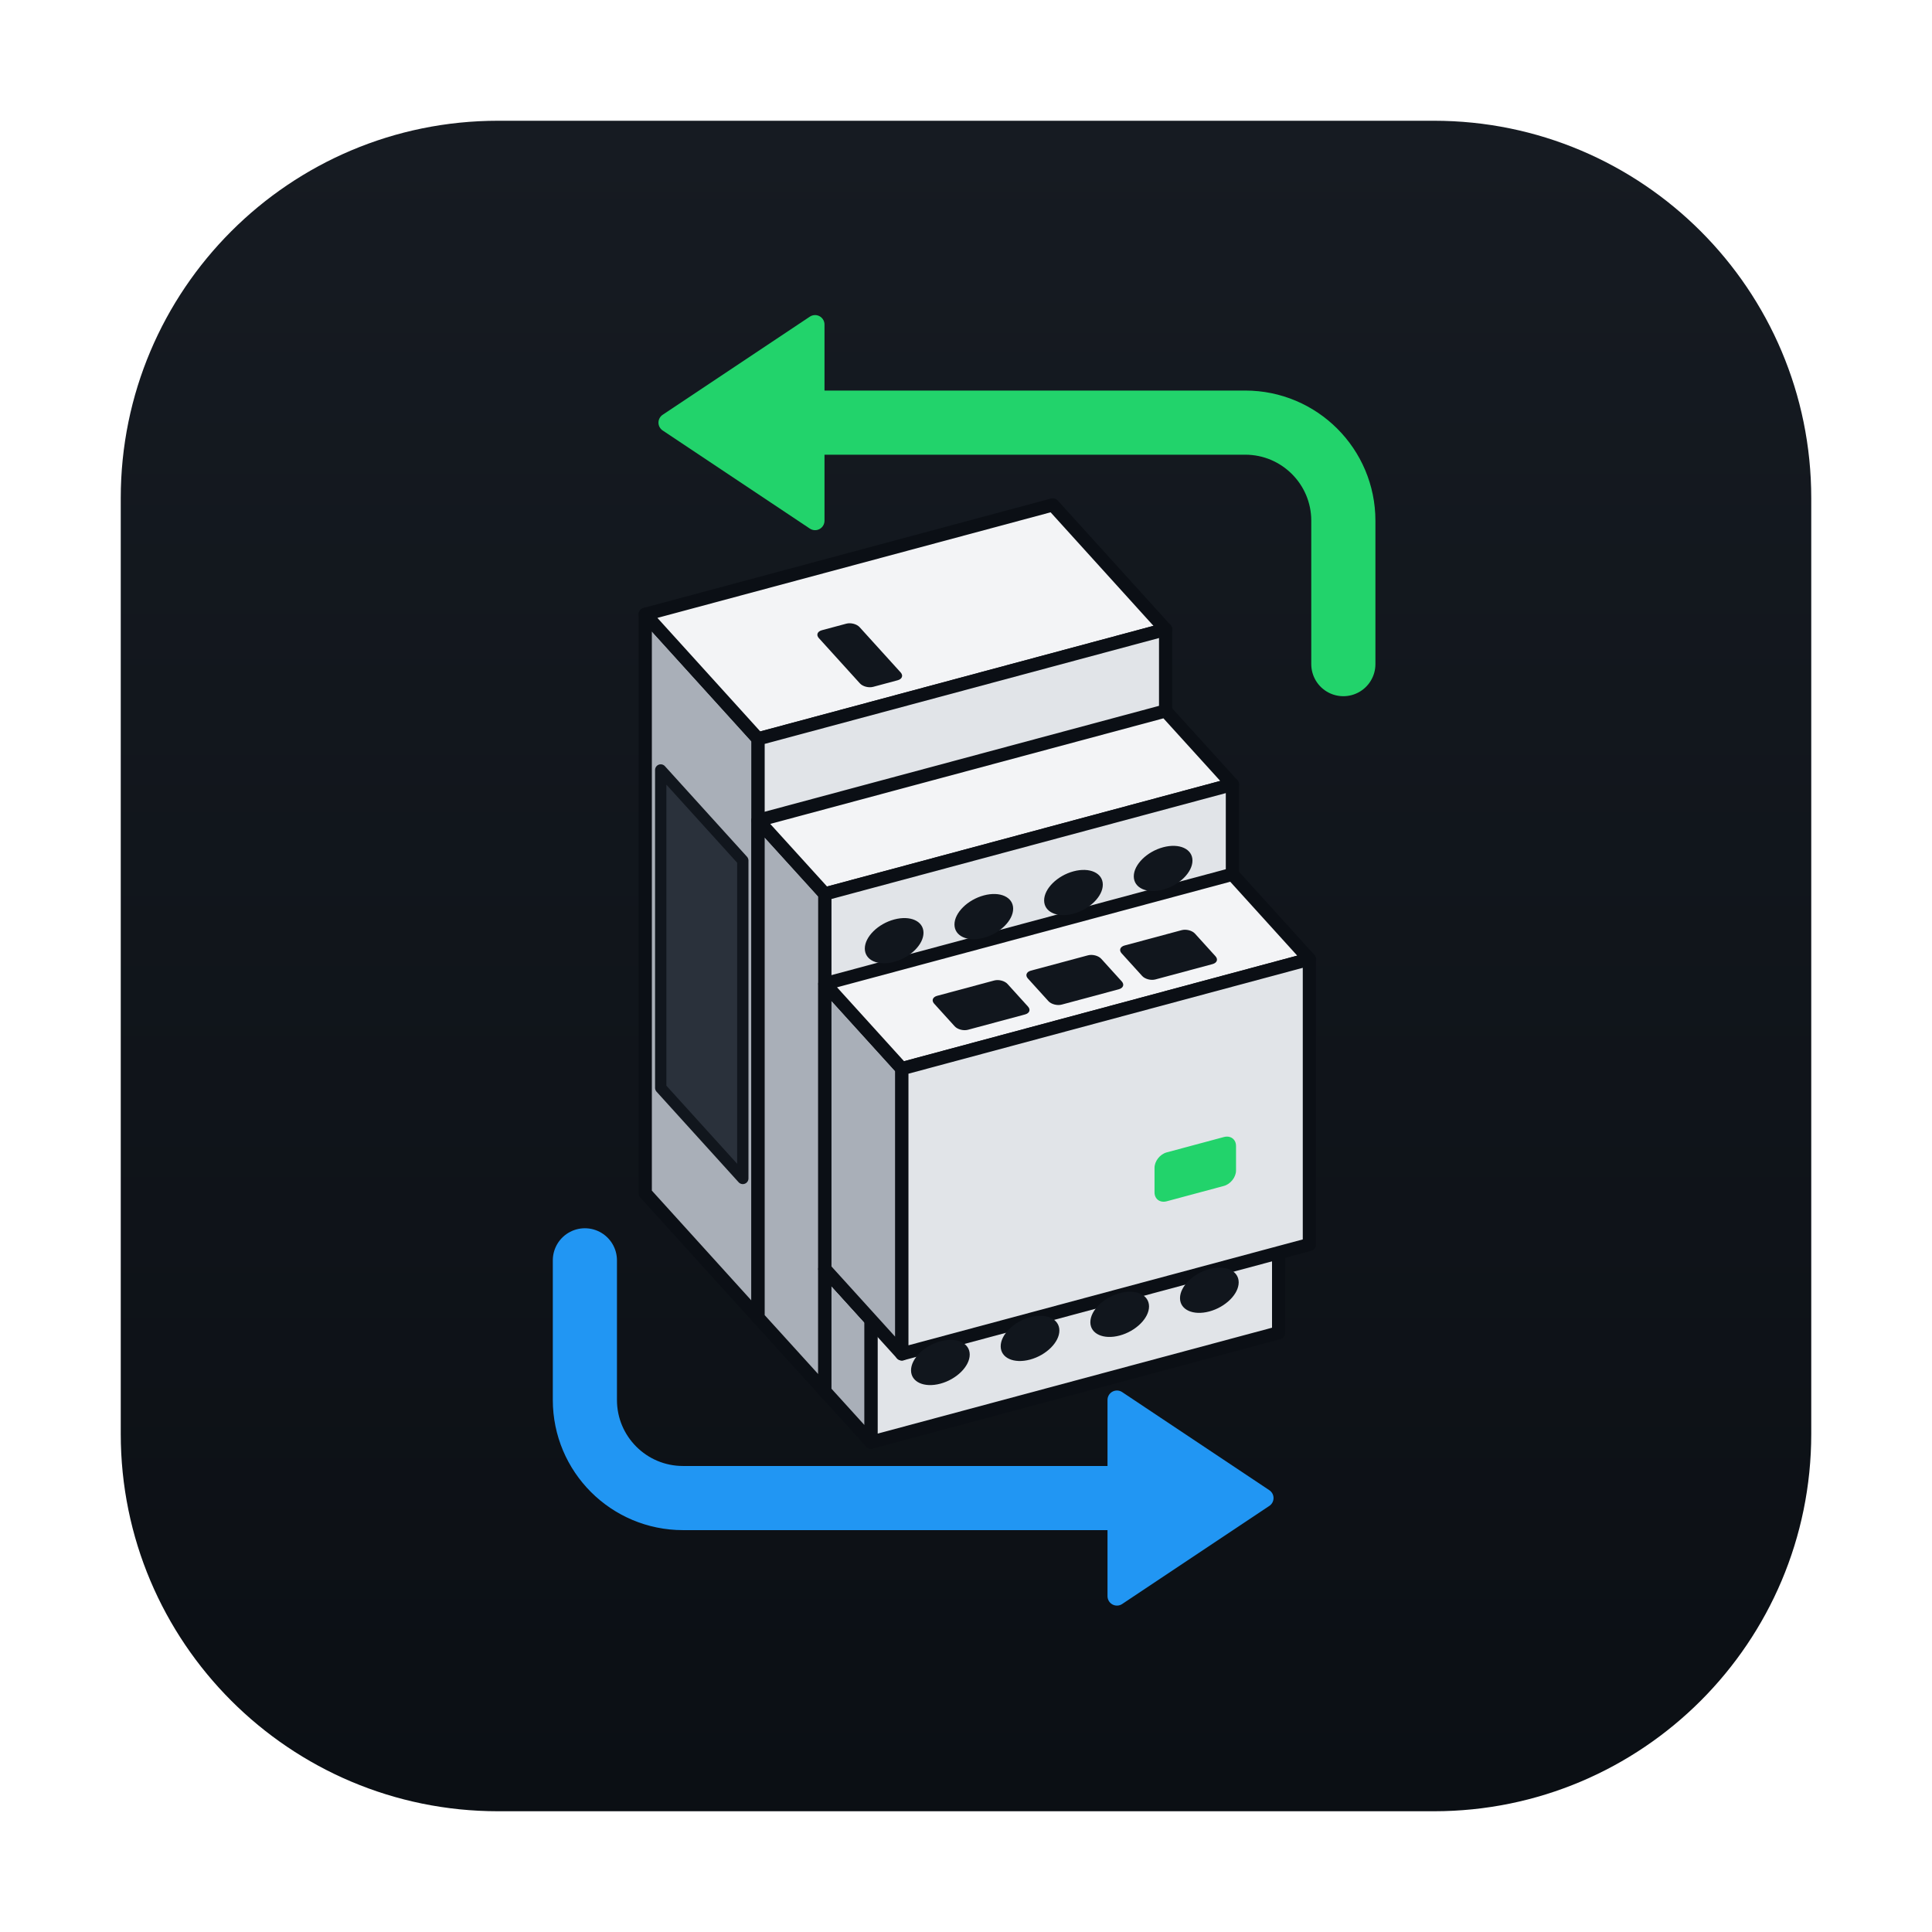
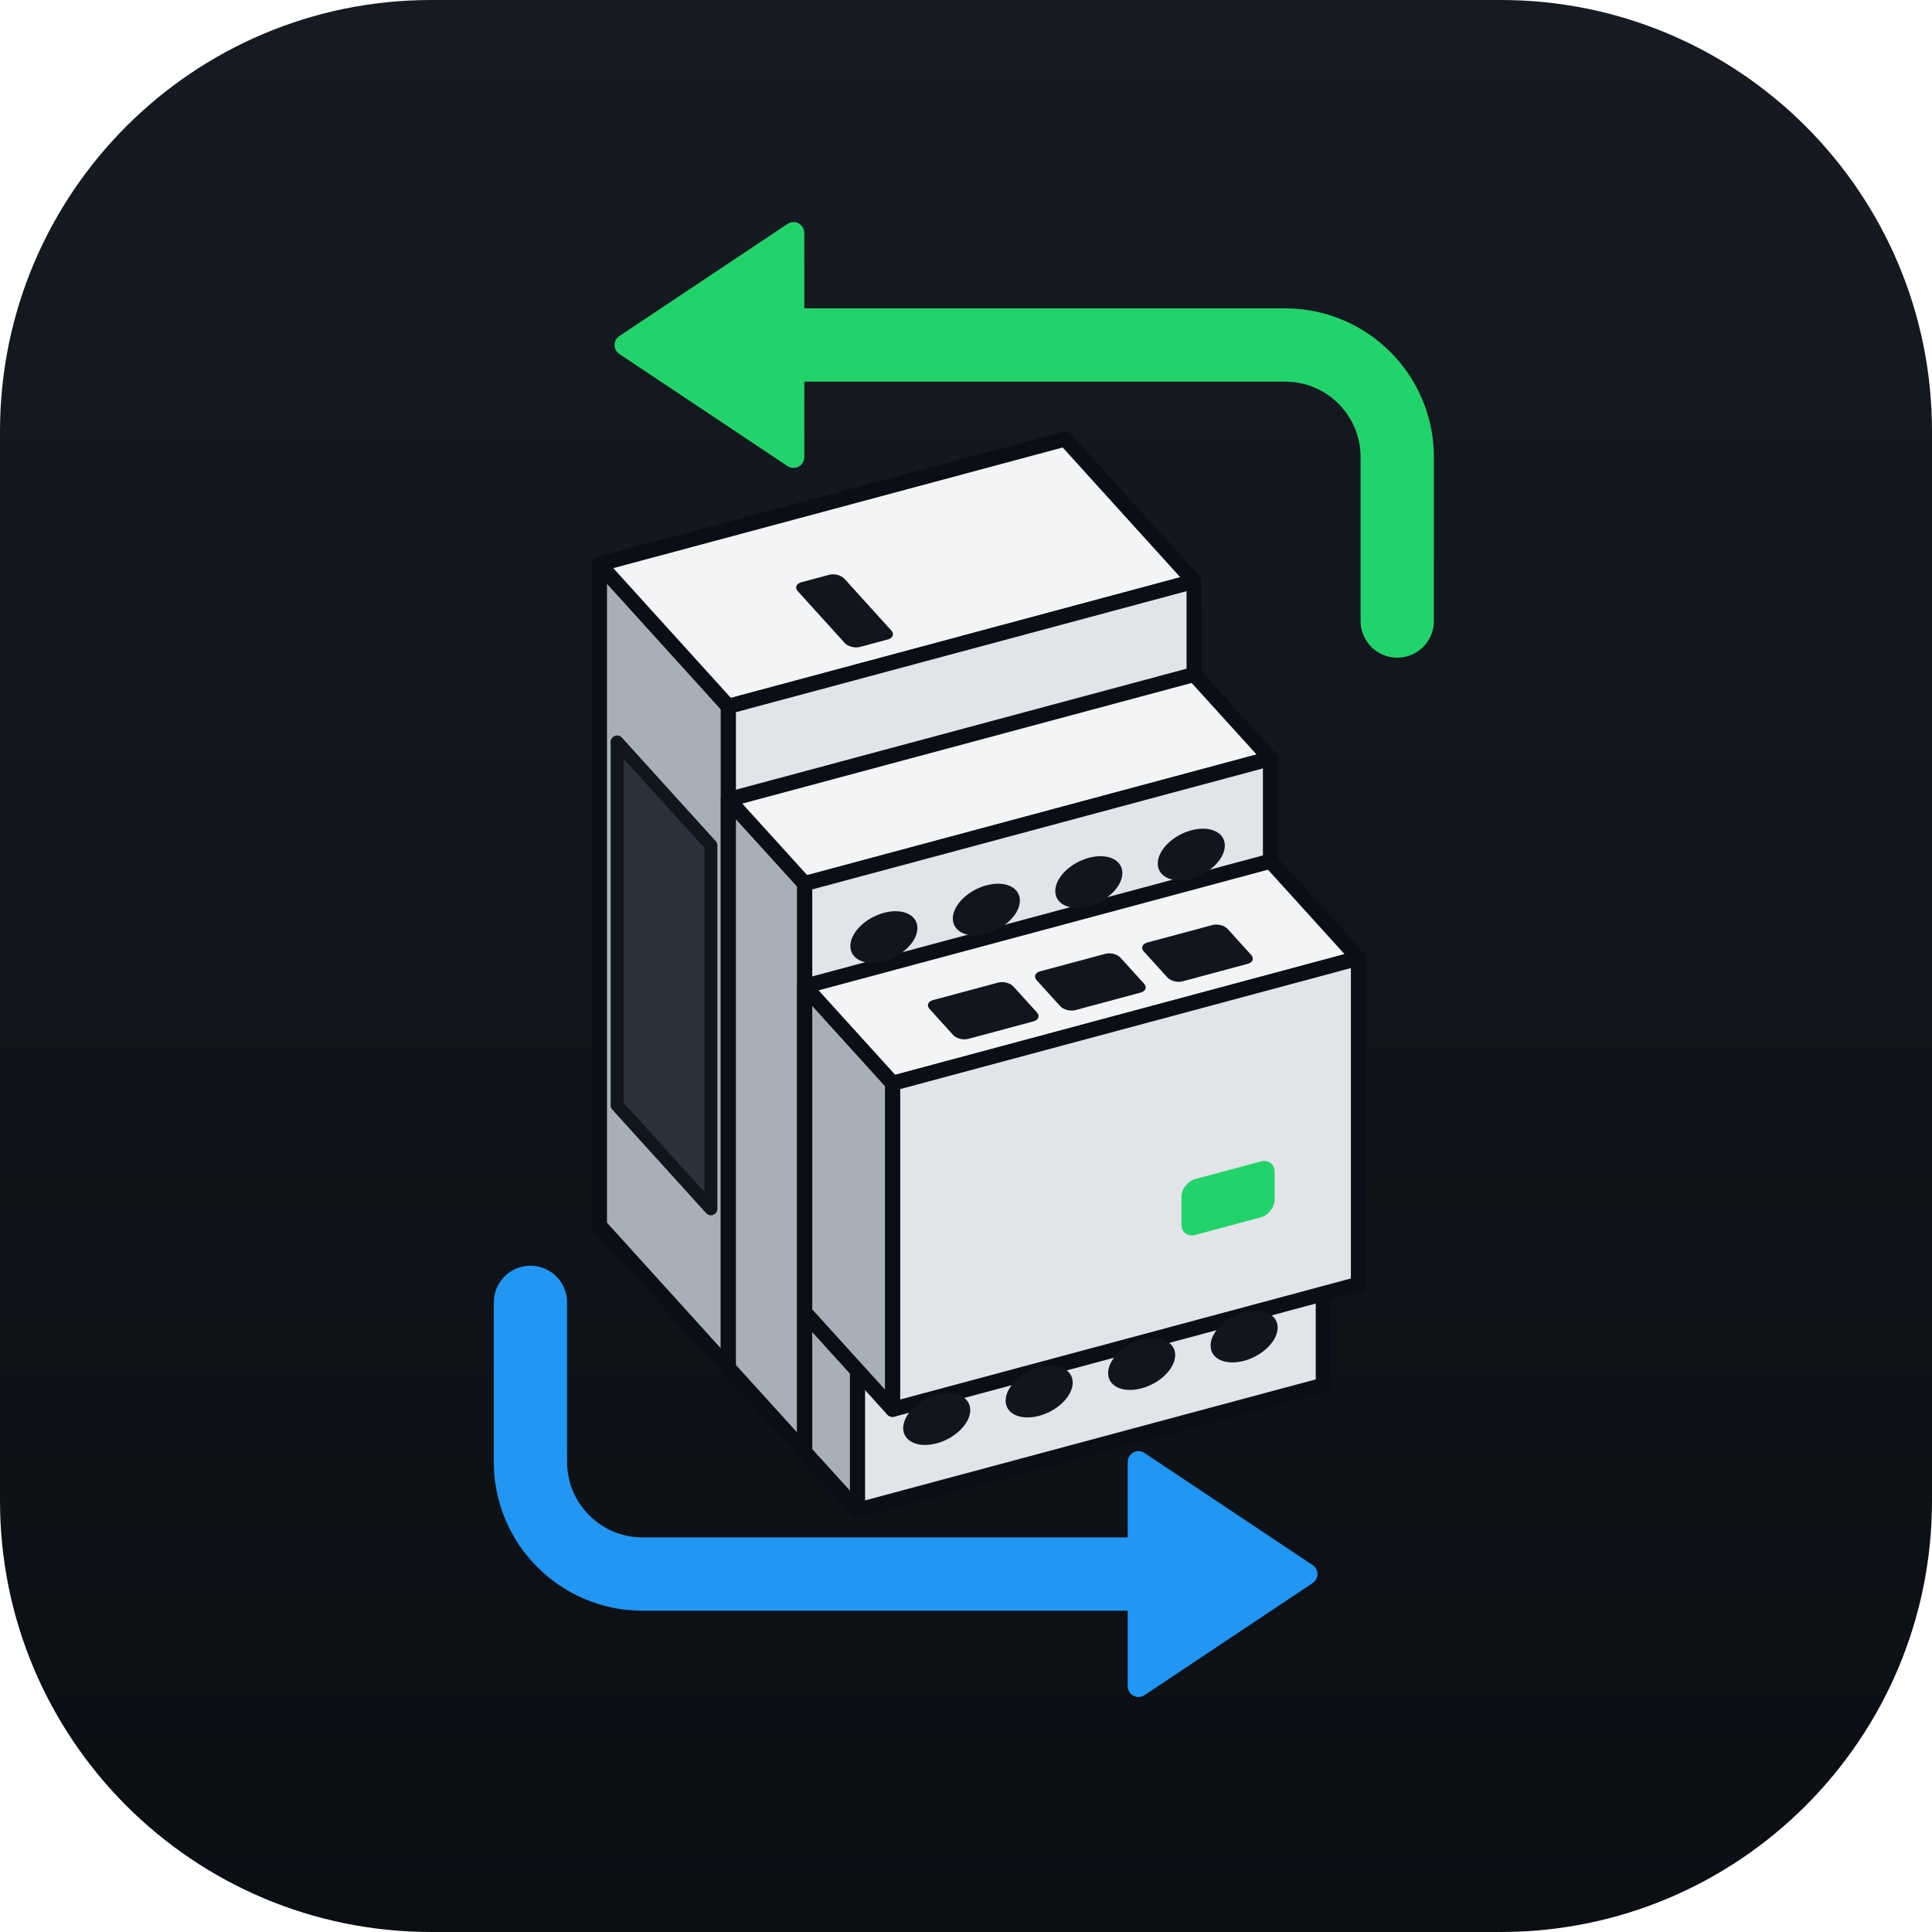
- <svg xmlns="http://www.w3.org/2000/svg" viewBox="0 0 1024 1024" width="1024" height="1024">
+ <svg xmlns="http://www.w3.org/2000/svg" viewBox="64 64 896 896" width="1024" height="1024">
  <defs>
    <linearGradient id="tile" x1="0" y1="0" x2="0" y2="1">
      <stop offset="0" stop-color="#161b22" />
      <stop offset="1" stop-color="#0b0f14" />
    </linearGradient>
  </defs>
  <rect x="64" y="64" width="896" height="896" rx="200" fill="url(#tile)" />
  <path d="M712 352 V276 a52 52 0 0 0 -52 -52 H420" fill="none" stroke="#22d36b" stroke-width="34" stroke-linecap="round" stroke-linejoin="round" />
  <path d="M432 172 L354 224 L432 276 Z" fill="#22d36b" stroke="#22d36b" stroke-width="10" stroke-linejoin="round" />
  <path d="M310 668 V742 a52 52 0 0 0 52 52 H604" fill="none" stroke="#2196f3" stroke-width="34" stroke-linecap="round" stroke-linejoin="round" />
  <path d="M592 742 L670 794 L592 846 Z" fill="#2196f3" stroke="#2196f3" stroke-width="10" stroke-linejoin="round" />
  <g>
    <polygon points="401.8,698.4 342.0,632.4 342.0,325.6 401.8,391.6" fill="#a9afb8" stroke="#0b0f15" stroke-width="7" stroke-linejoin="round" />
    <polygon points="401.8,391.6 617.8,333.6 558.0,267.6 342.0,325.6" fill="#f3f4f6" stroke="#0b0f15" stroke-width="7" stroke-linejoin="round" />
    <polygon points="401.8,698.4 617.8,640.4 617.8,333.6 401.8,391.6" fill="#e1e4e8" stroke="#0b0f15" stroke-width="7" stroke-linejoin="round" />
    <polygon points="437.2,737.4 401.8,698.4 401.8,434.8 437.2,473.8" fill="#a9afb8" stroke="#0b0f15" stroke-width="7" stroke-linejoin="round" />
    <polygon points="437.2,473.8 653.2,415.8 617.8,376.8 401.8,434.8" fill="#f3f4f6" stroke="#0b0f15" stroke-width="7" stroke-linejoin="round" />
    <polygon points="437.2,737.4 653.2,679.4 653.2,415.8 437.2,473.8" fill="#e1e4e8" stroke="#0b0f15" stroke-width="7" stroke-linejoin="round" />
    <polygon points="461.7,764.4 437.2,737.4 437.2,672.6 461.7,699.6" fill="#a9afb8" stroke="#0b0f15" stroke-width="7" stroke-linejoin="round" />
    <polygon points="461.7,699.6 677.7,641.6 653.2,614.6 437.2,672.6" fill="#f3f4f6" stroke="#0b0f15" stroke-width="7" stroke-linejoin="round" />
    <polygon points="461.7,764.4 677.7,706.4 677.7,641.6 461.7,699.6" fill="#e1e4e8" stroke="#0b0f15" stroke-width="7" stroke-linejoin="round" />
    <polygon points="478.0,717.6 437.2,672.6 437.2,521.4 478.0,566.4" fill="#a9afb8" stroke="#0b0f15" stroke-width="7" stroke-linejoin="round" />
    <polygon points="478.0,566.4 694.0,508.4 653.2,463.4 437.2,521.4" fill="#f3f4f6" stroke="#0b0f15" stroke-width="7" stroke-linejoin="round" />
    <polygon points="478.0,717.6 694.0,659.6 694.0,508.4 478.0,566.4" fill="#e1e4e8" stroke="#0b0f15" stroke-width="7" stroke-linejoin="round" />
    <polygon points="350.2,576.6 393.7,624.6 393.7,456.1 350.2,408.1" fill="#2a313b" stroke="#11161d" stroke-width="6" stroke-linejoin="round" />
    <g transform="matrix(216.000 -58.000 0 -216.000 437.2 737.4)">
      <ellipse cx="0.170" cy="1.060" rx="0.072" ry="0.052" fill="#11161d" />
      <ellipse cx="0.390" cy="1.060" rx="0.072" ry="0.052" fill="#11161d" />
      <ellipse cx="0.610" cy="1.060" rx="0.072" ry="0.052" fill="#11161d" />
      <ellipse cx="0.830" cy="1.060" rx="0.072" ry="0.052" fill="#11161d" />
    </g>
    <g transform="matrix(216.000 -58.000 0 -216.000 461.7 764.4)">
      <ellipse cx="0.170" cy="0.150" rx="0.072" ry="0.052" fill="#11161d" />
      <ellipse cx="0.390" cy="0.150" rx="0.072" ry="0.052" fill="#11161d" />
      <ellipse cx="0.610" cy="0.150" rx="0.072" ry="0.052" fill="#11161d" />
      <ellipse cx="0.830" cy="0.150" rx="0.072" ry="0.052" fill="#11161d" />
    </g>
    <g transform="matrix(216.000 -58.000 -136.000 -150.000 478.0 475.6)">
      <rect x="0.300" y="0.620" width="0.100" height="0.200" rx="0.02" fill="#11161d" />
    </g>
    <g transform="matrix(216.000 -58.000 -136.000 -150.000 478.0 566.4)">
      <rect x="0.180" y="0.060" width="0.180" height="0.120" rx="0.02" fill="#11161d" />
    </g>
    <g transform="matrix(216.000 -58.000 -136.000 -150.000 478.0 566.4)">
      <rect x="0.410" y="0.060" width="0.180" height="0.120" rx="0.02" fill="#11161d" />
    </g>
    <g transform="matrix(216.000 -58.000 -136.000 -150.000 478.0 566.4)">
      <rect x="0.640" y="0.060" width="0.180" height="0.120" rx="0.02" fill="#11161d" />
    </g>
    <g transform="matrix(216.000 -58.000 0 -216.000 478.0 782.4)">
      <rect x="0.62" y="0.50" width="0.20" height="0.12" rx="0.03" fill="#22d36b" />
    </g>
  </g>
</svg>
